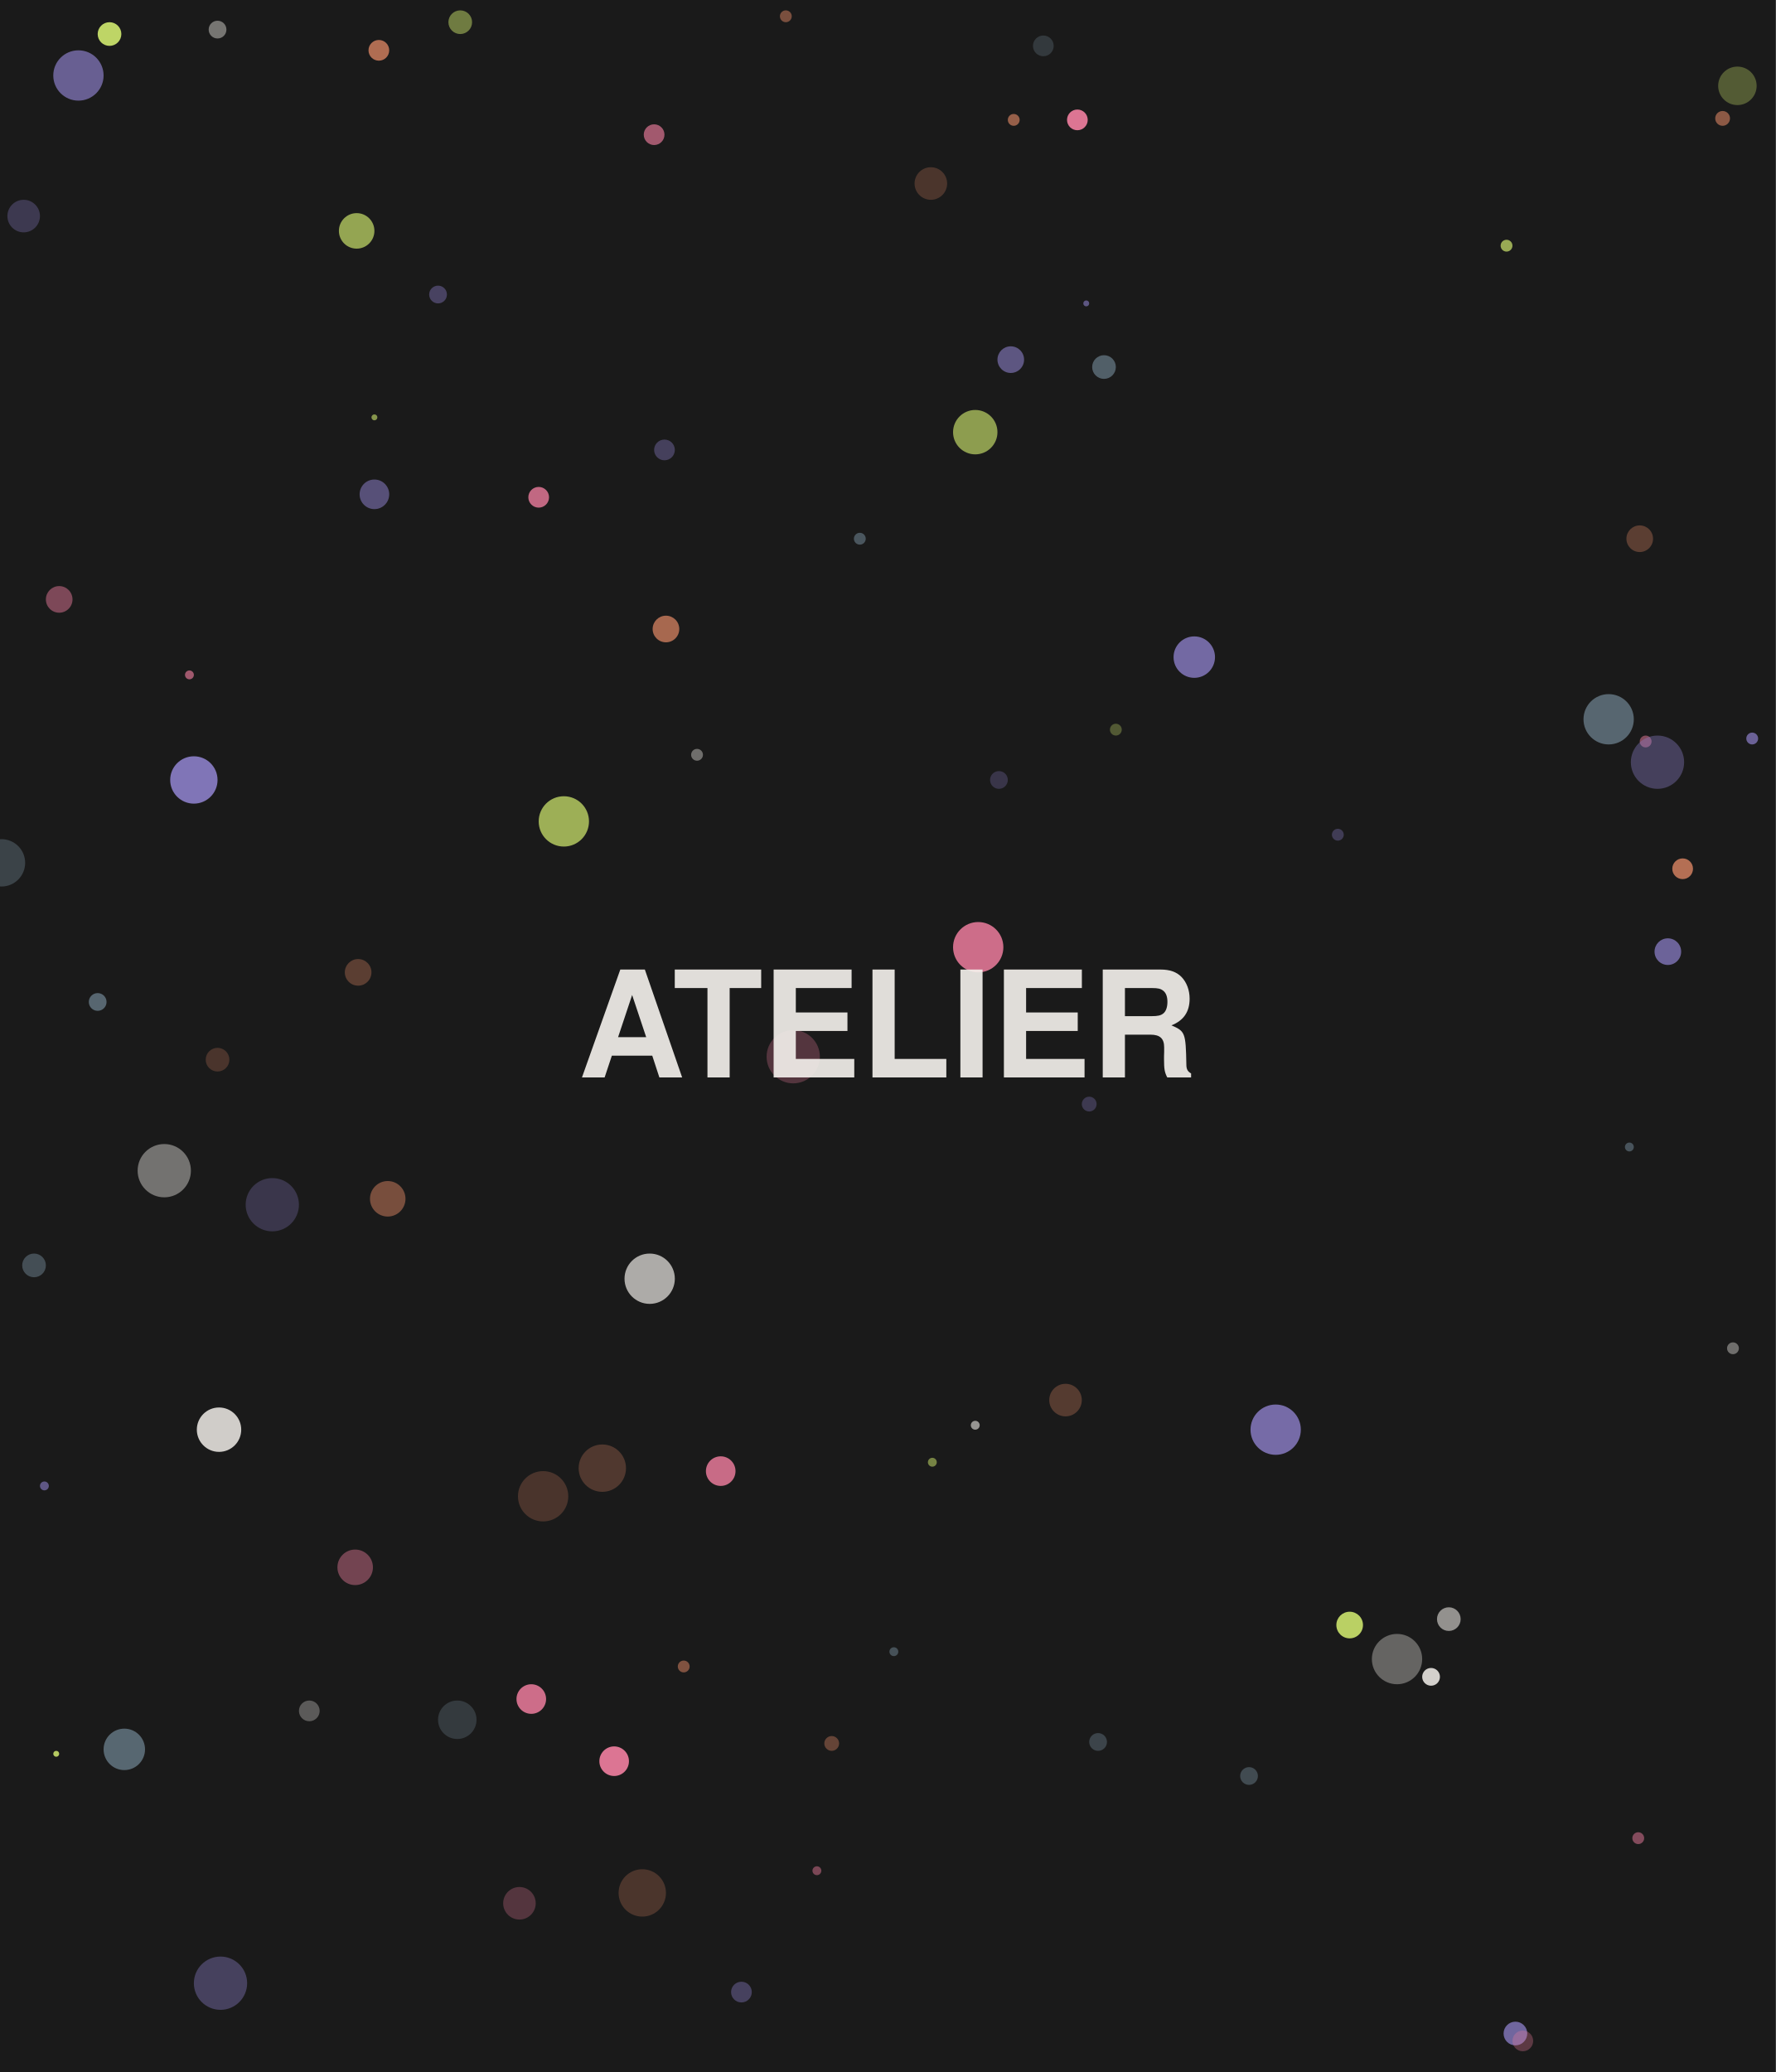
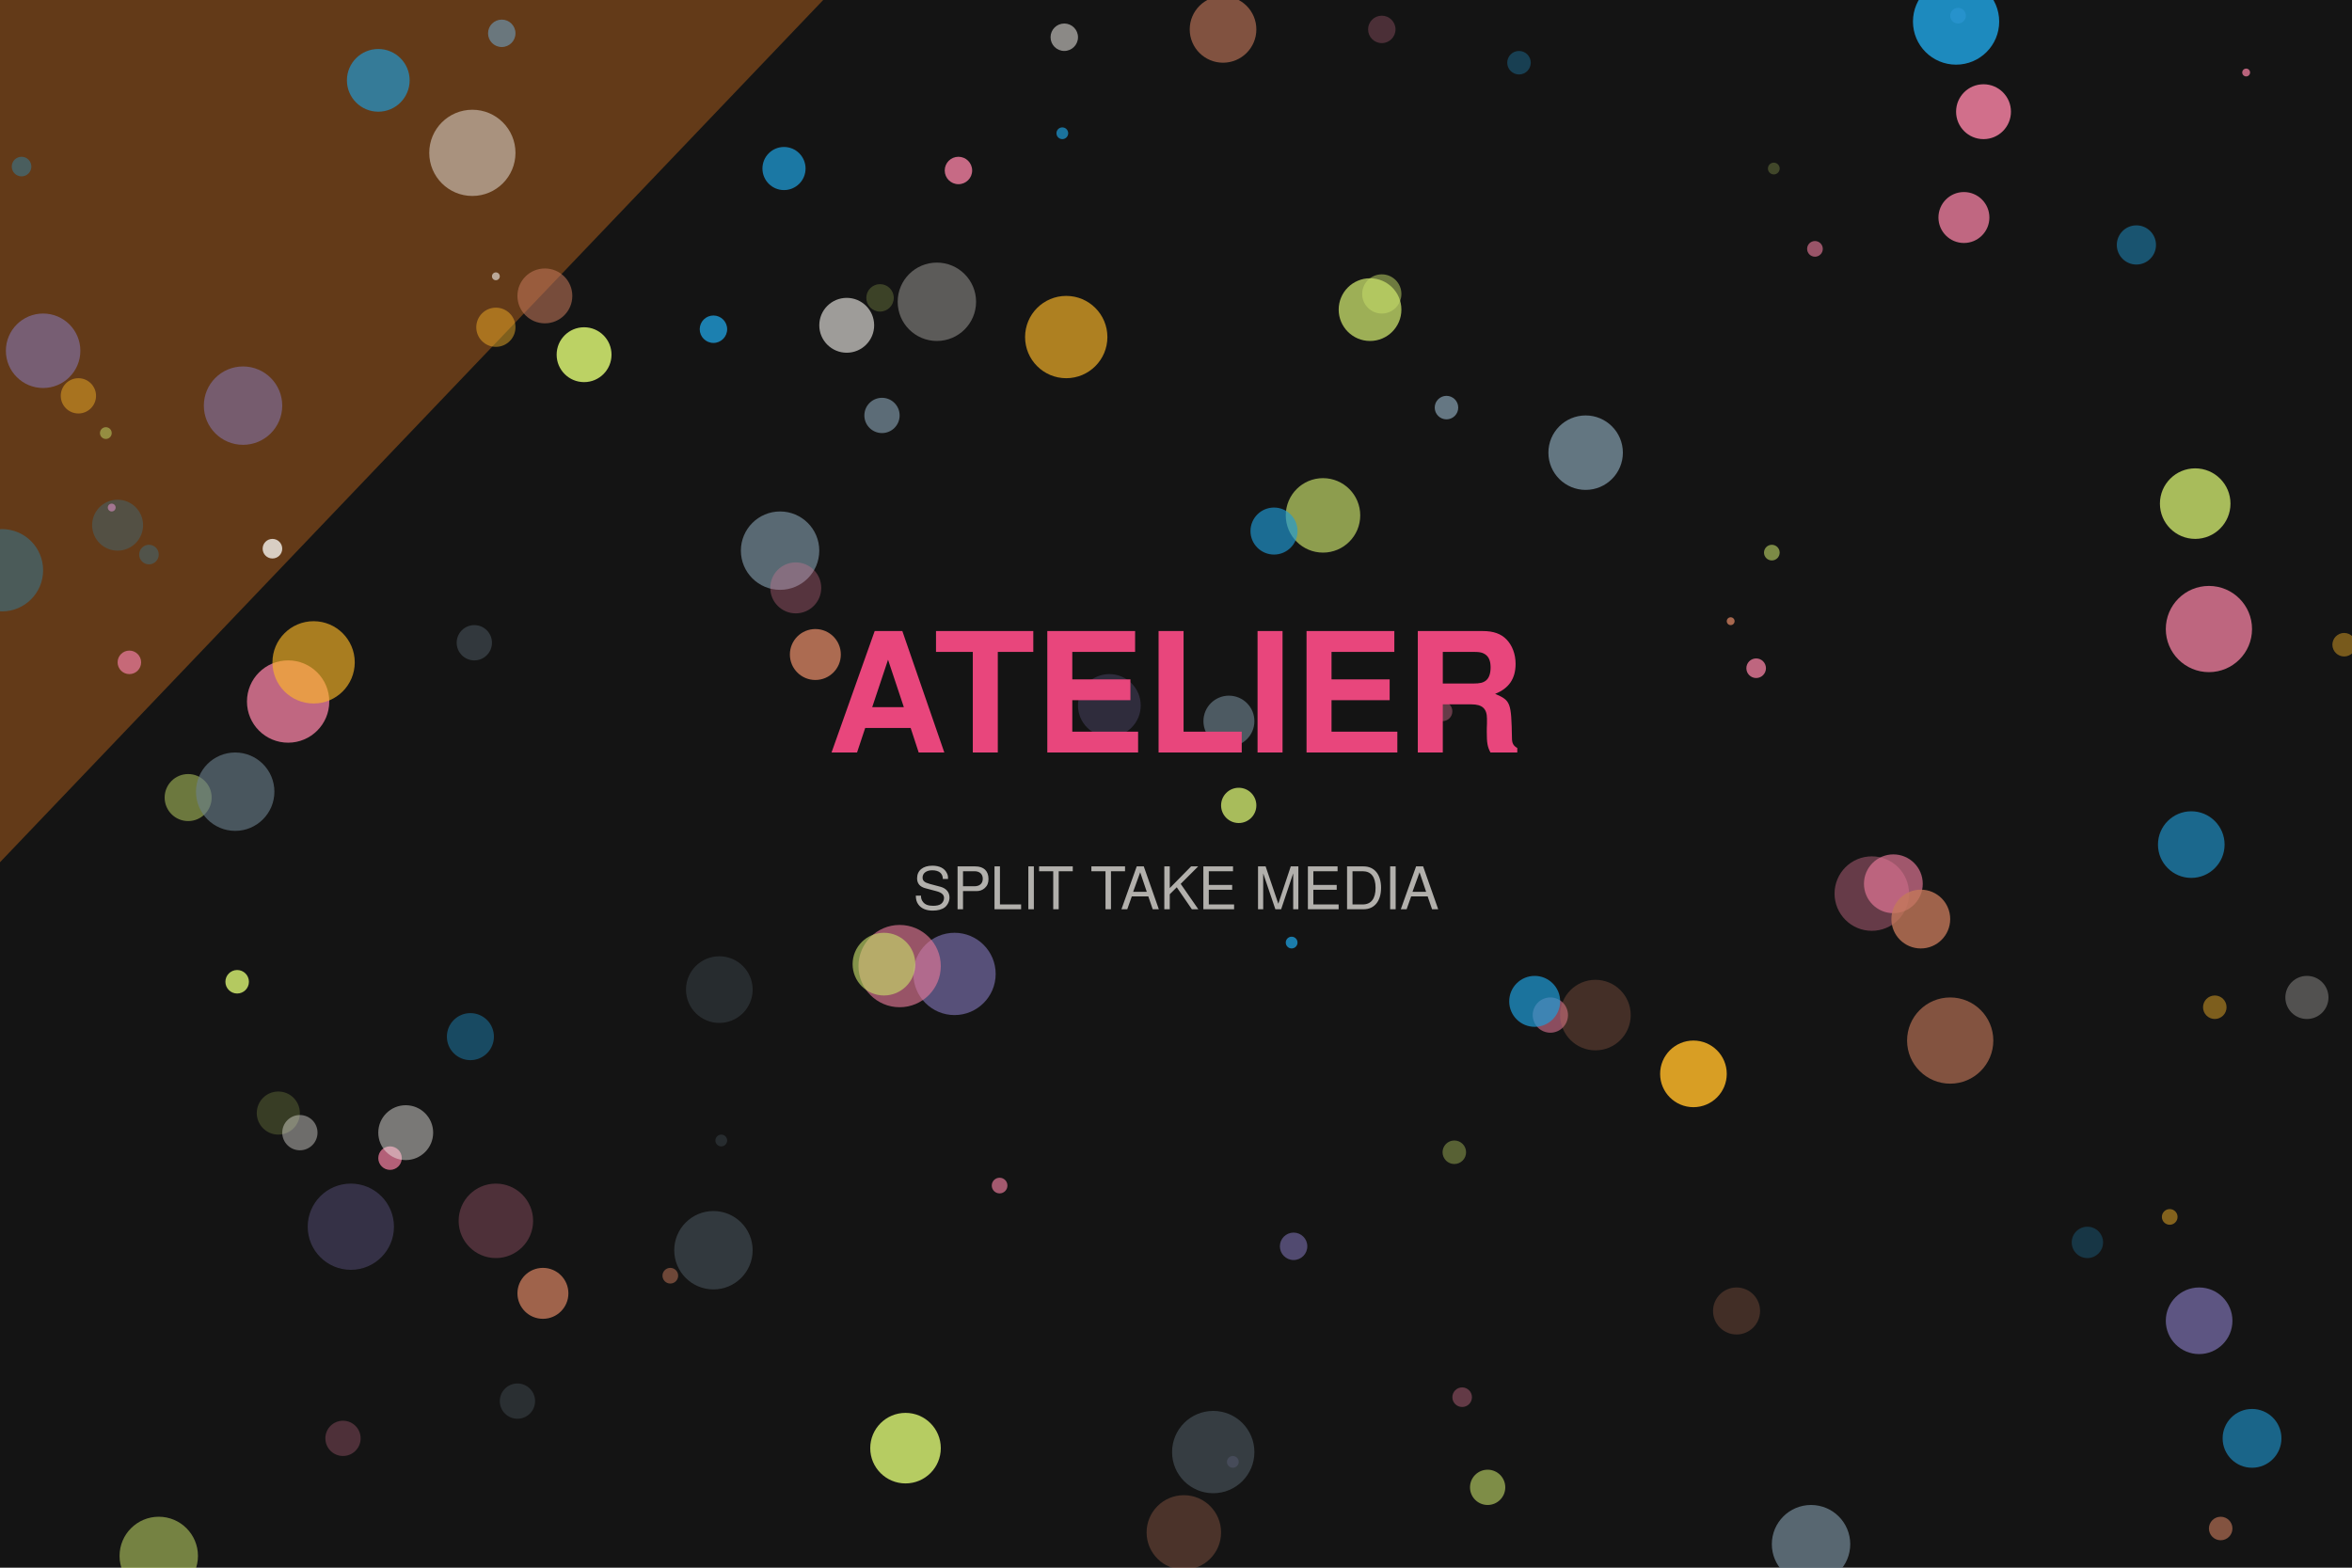
- <svg xmlns="http://www.w3.org/2000/svg" width="1200" height="1400" viewBox="0 0 1200 1400">
-   <rect width="100%" height="100%" fill="#1a1a1a" />
-   <circle cx="40" cy="405" r="9" fill="#E87A9A" opacity="0.48" />
-   <circle cx="256" cy="34" r="7" fill="#C4785A" opacity="0.88" />
-   <circle cx="241" cy="156" r="12" fill="#C8E06A" opacity="0.70" />
-   <circle cx="415" cy="1190" r="10" fill="#E87A9A" opacity="0.94" />
-   <circle cx="351" cy="1286" r="11" fill="#E87A9A" opacity="0.28" />
-   <circle cx="912" cy="1098" r="9" fill="#C8E06A" opacity="0.92" />
-   <circle cx="1164" cy="80" r="5" fill="#C4785A" opacity="0.67" />
-   <circle cx="253" cy="334" r="10" fill="#8B7EC8" opacity="0.54" />
-   <circle cx="147" cy="716" r="8" fill="#C4785A" opacity="0.28" />
-   <circle cx="944" cy="1121" r="17" fill="#F5F2ED" opacity="0.34" />
-   <circle cx="449" cy="304" r="7" fill="#8B7EC8" opacity="0.38" />
-   <circle cx="1101" cy="775" r="3" fill="#6B7F8C" opacity="0.57" />
-   <circle cx="434" cy="1279" r="16" fill="#C4785A" opacity="0.29" />
-   <circle cx="147" cy="20" r="6" fill="#F5F2ED" opacity="0.42" />
-   <circle cx="148" cy="966" r="15" fill="#F5F2ED" opacity="0.83" />
-   <circle cx="979" cy="1094" r="8" fill="#F5F2ED" opacity="0.55" />
-   <circle cx="53" cy="51" r="17" fill="#8B7EC8" opacity="0.69" />
-   <circle cx="38" cy="1185" r="2" fill="#C8E06A" opacity="0.89" />
-   <circle cx="407" cy="992" r="16" fill="#C4785A" opacity="0.32" />
-   <circle cx="1184" cy="499" r="4" fill="#8B7EC8" opacity="0.71" />
-   <circle cx="209" cy="1156" r="7" fill="#F5F2ED" opacity="0.30" />
-   <circle cx="23" cy="855" r="8" fill="#6B7F8C" opacity="0.52" />
-   <circle cx="1108" cy="364" r="9" fill="#C4785A" opacity="0.38" />
-   <circle cx="471" cy="510" r="4" fill="#F5F2ED" opacity="0.39" />
-   <circle cx="111" cy="791" r="18" fill="#F5F2ED" opacity="0.41" />
-   <circle cx="1087" cy="486" r="17" fill="#6B7F8C" opacity="0.75" />
-   <circle cx="16" cy="146" r="11" fill="#8B7EC8" opacity="0.31" />
-   <circle cx="462" cy="1126" r="4" fill="#C4785A" opacity="0.60" />
-   <circle cx="807" cy="444" r="14" fill="#8B7EC8" opacity="0.79" />
-   <circle cx="904" cy="564" r="4" fill="#8B7EC8" opacity="0.34" />
-   <circle cx="728" cy="81" r="7" fill="#E87A9A" opacity="0.94" />
-   <circle cx="359" cy="1148" r="10" fill="#E87A9A" opacity="0.87" />
-   <circle cx="536" cy="714" r="18" fill="#E87A9A" opacity="0.28" />
-   <circle cx="364" cy="336" r="7" fill="#E87A9A" opacity="0.81" />
-   <circle cx="629" cy="124" r="11" fill="#C4785A" opacity="0.29" />
-   <circle cx="683" cy="243" r="9" fill="#8B7EC8" opacity="0.59" />
-   <circle cx="754" cy="493" r="4" fill="#C8E06A" opacity="0.32" />
-   <circle cx="661" cy="640" r="17" fill="#E87A9A" opacity="0.87" />
-   <circle cx="1024" cy="1374" r="8" fill="#8B7EC8" opacity="0.76" />
-   <circle cx="309" cy="1162" r="13" fill="#6B7F8C" opacity="0.32" />
-   <circle cx="659" cy="292" r="15" fill="#C8E06A" opacity="0.66" />
-   <circle cx="450" cy="425" r="9" fill="#C4785A" opacity="0.83" />
-   <circle cx="742" cy="1177" r="6" fill="#6B7F8C" opacity="0.42" />
-   <circle cx="66" cy="677" r="6" fill="#6B7F8C" opacity="0.75" />
-   <circle cx="1" cy="583" r="16" fill="#6B7F8C" opacity="0.40" />
-   <circle cx="1137" cy="587" r="7" fill="#C4785A" opacity="0.90" />
-   <circle cx="604" cy="1116" r="3" fill="#6B7F8C" opacity="0.54" />
-   <circle cx="1112" cy="501" r="4" fill="#E87A9A" opacity="0.51" />
-   <circle cx="501" cy="1346" r="7" fill="#8B7EC8" opacity="0.39" />
-   <circle cx="240" cy="1059" r="12" fill="#E87A9A" opacity="0.43" />
-   <circle cx="659" cy="963" r="3" fill="#F5F2ED" opacity="0.57" />
-   <circle cx="552" cy="1264" r="3" fill="#E87A9A" opacity="0.47" />
-   <circle cx="1029" cy="1379" r="7" fill="#E87A9A" opacity="0.32" />
-   <circle cx="675" cy="527" r="6" fill="#8B7EC8" opacity="0.27" />
-   <circle cx="30" cy="1004" r="3" fill="#8B7EC8" opacity="0.61" />
-   <circle cx="562" cy="1178" r="5" fill="#C4785A" opacity="0.44" />
-   <circle cx="1018" cy="166" r="4" fill="#C8E06A" opacity="0.73" />
-   <circle cx="844" cy="1200" r="6" fill="#6B7F8C" opacity="0.48" />
-   <circle cx="1174" cy="58" r="13" fill="#C8E06A" opacity="0.33" />
-   <circle cx="531" cy="11" r="4" fill="#C4785A" opacity="0.57" />
-   <circle cx="184" cy="814" r="18" fill="#8B7EC8" opacity="0.28" />
-   <circle cx="581" cy="364" r="4" fill="#6B7F8C" opacity="0.60" />
-   <circle cx="746" cy="248" r="8" fill="#6B7F8C" opacity="0.68" />
-   <circle cx="442" cy="91" r="7" fill="#E87A9A" opacity="0.66" />
-   <circle cx="1127" cy="643" r="9" fill="#8B7EC8" opacity="0.73" />
-   <circle cx="242" cy="657" r="9" fill="#C4785A" opacity="0.38" />
-   <circle cx="367" cy="1011" r="17" fill="#C4785A" opacity="0.28" />
-   <circle cx="1120" cy="515" r="18" fill="#8B7EC8" opacity="0.38" />
-   <circle cx="967" cy="1133" r="6" fill="#F5F2ED" opacity="0.84" />
-   <circle cx="84" cy="1182" r="14" fill="#6B7F8C" opacity="0.76" />
-   <circle cx="311" cy="15" r="8" fill="#C8E06A" opacity="0.49" />
-   <circle cx="296" cy="199" r="6" fill="#8B7EC8" opacity="0.41" />
-   <circle cx="439" cy="864" r="17" fill="#F5F2ED" opacity="0.67" />
-   <circle cx="149" cy="1340" r="18" fill="#8B7EC8" opacity="0.39" />
-   <circle cx="1171" cy="911" r="4" fill="#F5F2ED" opacity="0.39" />
-   <circle cx="630" cy="988" r="3" fill="#C8E06A" opacity="0.53" />
-   <circle cx="381" cy="555" r="17" fill="#C8E06A" opacity="0.75" />
-   <circle cx="734" cy="205" r="2" fill="#8B7EC8" opacity="0.60" />
-   <circle cx="262" cy="810" r="12" fill="#C4785A" opacity="0.55" />
-   <circle cx="685" cy="81" r="4" fill="#C4785A" opacity="0.73" />
-   <circle cx="736" cy="746" r="5" fill="#8B7EC8" opacity="0.31" />
-   <circle cx="862" cy="966" r="17" fill="#8B7EC8" opacity="0.81" />
-   <circle cx="720" cy="946" r="11" fill="#C4785A" opacity="0.35" />
-   <circle cx="253" cy="282" r="2" fill="#C8E06A" opacity="0.62" />
-   <circle cx="1107" cy="1242" r="4" fill="#E87A9A" opacity="0.51" />
-   <circle cx="705" cy="31" r="7" fill="#6B7F8C" opacity="0.31" />
-   <circle cx="487" cy="994" r="10" fill="#E87A9A" opacity="0.84" />
-   <circle cx="74" cy="23" r="8" fill="#C8E06A" opacity="0.94" />
-   <circle cx="131" cy="527" r="16" fill="#8B7EC8" opacity="0.90" />
-   <circle cx="128" cy="456" r="3" fill="#E87A9A" opacity="0.65" />
-   <text x="50%" y="52%" text-anchor="middle" fill="#F5F2ED" font-family="Arial Black, Helvetica, sans-serif" font-size="100" font-weight="800" opacity="0.9">ATELIER</text>
+ <svg xmlns="http://www.w3.org/2000/svg" width="1200" height="800" viewBox="0 0 1200 800">
+   <rect width="100%" height="100%" fill="#141414" />
+   <polygon points="0,0 420.0,0 0,440" fill="#F5821F" opacity="0.35" />
+   <circle cx="40" cy="202" r="9" fill="#FDB827" opacity="0.45" />
+   <circle cx="256" cy="17" r="7" fill="#6B7F8C" opacity="0.87" />
+   <circle cx="241" cy="78" r="22" fill="#F5F2ED" opacity="0.48" />
+   <circle cx="124" cy="207" r="20" fill="#8B7EC8" opacity="0.49" />
+   <circle cx="660" cy="636" r="7" fill="#8B7EC8" opacity="0.51" />
+   <circle cx="955" cy="456" r="19" fill="#E87A9A" opacity="0.39" />
+   <circle cx="368" cy="582" r="3" fill="#6B7F8C" opacity="0.23" />
+   <circle cx="253" cy="167" r="10" fill="#FDB827" opacity="0.46" />
+   <circle cx="147" cy="358" r="21" fill="#E87A9A" opacity="0.81" />
+   <circle cx="193" cy="41" r="16" fill="#1E9BD7" opacity="0.67" />
+   <circle cx="449" cy="152" r="7" fill="#C8E06A" opacity="0.23" />
+   <circle cx="775" cy="32" r="6" fill="#1E9BD7" opacity="0.32" />
+   <circle cx="905" cy="86" r="3" fill="#C8E06A" opacity="0.25" />
+   <circle cx="264" cy="715" r="9" fill="#6B7F8C" opacity="0.25" />
+   <circle cx="1149" cy="734" r="15" fill="#1E9BD7" opacity="0.60" />
+   <circle cx="883" cy="317" r="2" fill="#C4785A" opacity="0.84" />
+   <circle cx="995" cy="531" r="22" fill="#C4785A" opacity="0.63" />
+   <circle cx="57" cy="259" r="2" fill="#E87A9A" opacity="0.78" />
+   <circle cx="926" cy="127" r="4" fill="#E87A9A" opacity="0.63" />
+   <circle cx="179" cy="626" r="22" fill="#8B7EC8" opacity="0.28" />
+   <circle cx="342" cy="651" r="4" fill="#C4785A" opacity="0.51" />
+   <circle cx="432" cy="166" r="14" fill="#F5F2ED" opacity="0.61" />
+   <circle cx="489" cy="87" r="7" fill="#E87A9A" opacity="0.84" />
+   <circle cx="510" cy="605" r="4" fill="#E87A9A" opacity="0.67" />
+   <circle cx="791" cy="518" r="9" fill="#E87A9A" opacity="0.56" />
+   <circle cx="999" cy="8" r="4" fill="#8B7EC8" opacity="0.62" />
+   <circle cx="809" cy="231" r="19" fill="#6B7F8C" opacity="0.91" />
+   <circle cx="1012" cy="57" r="14" fill="#E87A9A" opacity="0.89" />
+   <circle cx="904" cy="282" r="4" fill="#C8E06A" opacity="0.58" />
+   <circle cx="81" cy="794" r="20" fill="#C8E06A" opacity="0.54" />
+   <circle cx="22" cy="179" r="19" fill="#8B7EC8" opacity="0.52" />
+   <circle cx="60" cy="268" r="13" fill="#1E9BD7" opacity="0.23" />
+   <circle cx="364" cy="168" r="7" fill="#1E9BD7" opacity="0.80" />
+   <circle cx="629" cy="746" r="3" fill="#8B7EC8" opacity="0.21" />
+   <circle cx="896" cy="341" r="5" fill="#E87A9A" opacity="0.80" />
+   <circle cx="1002" cy="111" r="13" fill="#E87A9A" opacity="0.81" />
+   <circle cx="139" cy="280" r="5" fill="#F5F2ED" opacity="0.80" />
+   <circle cx="966" cy="451" r="15" fill="#E87A9A" opacity="0.66" />
+   <circle cx="478" cy="154" r="20" fill="#F5F2ED" opacity="0.32" />
+   <circle cx="1196" cy="329" r="6" fill="#FDB827" opacity="0.43" />
+   <circle cx="450" cy="212" r="9" fill="#6B7F8C" opacity="0.82" />
+   <circle cx="742" cy="588" r="6" fill="#C8E06A" opacity="0.38" />
+   <circle cx="66" cy="338" r="6" fill="#E87A9A" opacity="0.74" />
+   <circle cx="1" cy="291" r="21" fill="#1E9BD7" opacity="0.34" />
+   <circle cx="142" cy="568" r="11" fill="#C8E06A" opacity="0.20" />
+   <circle cx="604" cy="782" r="19" fill="#C4785A" opacity="0.31" />
+   <circle cx="253" cy="623" r="19" fill="#E87A9A" opacity="0.27" />
+   <circle cx="759" cy="759" r="9" fill="#C8E06A" opacity="0.59" />
+   <circle cx="240" cy="529" r="12" fill="#1E9BD7" opacity="0.40" />
+   <circle cx="659" cy="481" r="3" fill="#1E9BD7" opacity="0.78" />
+   <circle cx="96" cy="407" r="12" fill="#C8E06A" opacity="0.49" />
+   <circle cx="675" cy="263" r="19" fill="#C8E06A" opacity="0.67" />
+   <circle cx="624" cy="15" r="17" fill="#C4785A" opacity="0.62" />
+   <circle cx="398" cy="281" r="20" fill="#6B7F8C" opacity="0.79" />
+   <circle cx="76" cy="283" r="5" fill="#1E9BD7" opacity="0.26" />
+   <circle cx="160" cy="338" r="21" fill="#FDB827" opacity="0.64" />
+   <circle cx="416" cy="334" r="13" fill="#C4785A" opacity="0.86" />
+   <circle cx="736" cy="363" r="5" fill="#E87A9A" opacity="0.39" />
+   <circle cx="11" cy="85" r="5" fill="#1E9BD7" opacity="0.37" />
+   <circle cx="814" cy="518" r="18" fill="#C4785A" opacity="0.27" />
+   <circle cx="364" cy="638" r="20" fill="#6B7F8C" opacity="0.35" />
+   <circle cx="746" cy="713" r="5" fill="#E87A9A" opacity="0.37" />
+   <circle cx="54" cy="221" r="3" fill="#C8E06A" opacity="0.50" />
+   <circle cx="1127" cy="321" r="22" fill="#E87A9A" opacity="0.80" />
+   <circle cx="242" cy="328" r="9" fill="#6B7F8C" opacity="0.34" />
+   <circle cx="367" cy="505" r="17" fill="#6B7F8C" opacity="0.23" />
+   <circle cx="1120" cy="257" r="18" fill="#C8E06A" opacity="0.82" />
+   <circle cx="1133" cy="780" r="6" fill="#C4785A" opacity="0.63" />
+   <circle cx="462" cy="739" r="18" fill="#C8E06A" opacity="0.90" />
+   <circle cx="406" cy="300" r="13" fill="#E87A9A" opacity="0.31" />
+   <circle cx="199" cy="591" r="6" fill="#E87A9A" opacity="0.75" />
+   <circle cx="864" cy="548" r="17" fill="#FDB827" opacity="0.84" />
+   <circle cx="1065" cy="634" r="8" fill="#1E9BD7" opacity="0.25" />
+   <circle cx="400" cy="86" r="11" fill="#1E9BD7" opacity="0.74" />
+   <circle cx="632" cy="411" r="9" fill="#C8E06A" opacity="0.82" />
+   <circle cx="1177" cy="509" r="11" fill="#F5F2ED" opacity="0.28" />
+   <circle cx="1130" cy="514" r="6" fill="#FDB827" opacity="0.45" />
+   <circle cx="886" cy="669" r="12" fill="#C4785A" opacity="0.26" />
+   <circle cx="627" cy="368" r="13" fill="#6B7F8C" opacity="0.65" />
+   <circle cx="1118" cy="431" r="17" fill="#1E9BD7" opacity="0.62" />
+   <circle cx="566" cy="360" r="16" fill="#8B7EC8" opacity="0.23" />
+   <circle cx="253" cy="141" r="2" fill="#F5F2ED" opacity="0.60" />
+   <circle cx="1107" cy="621" r="4" fill="#FDB827" opacity="0.48" />
+   <circle cx="705" cy="15" r="7" fill="#E87A9A" opacity="0.26" />
+   <circle cx="487" cy="497" r="21" fill="#8B7EC8" opacity="0.56" />
+   <circle cx="1146" cy="37" r="2" fill="#E87A9A" opacity="0.78" />
+   <circle cx="619" cy="741" r="21" fill="#6B7F8C" opacity="0.39" />
+   <circle cx="924" cy="788" r="20" fill="#6B7F8C" opacity="0.78" />
+   <circle cx="120" cy="404" r="20" fill="#6B7F8C" opacity="0.61" />
+   <circle cx="738" cy="208" r="6" fill="#6B7F8C" opacity="0.92" />
+   <circle cx="980" cy="469" r="15" fill="#C4785A" opacity="0.79" />
+   <circle cx="544" cy="172" r="21" fill="#FDB827" opacity="0.66" />
+   <circle cx="542" cy="68" r="3" fill="#1E9BD7" opacity="0.70" />
+   <circle cx="153" cy="578" r="9" fill="#F5F2ED" opacity="0.40" />
+   <circle cx="998" cy="11" r="22" fill="#1E9BD7" opacity="0.87" />
+   <circle cx="699" cy="158" r="16" fill="#C8E06A" opacity="0.76" />
+   <circle cx="783" cy="511" r="13" fill="#1E9BD7" opacity="0.70" />
+   <circle cx="1090" cy="125" r="10" fill="#1E9BD7" opacity="0.47" />
+   <circle cx="175" cy="734" r="9" fill="#E87A9A" opacity="0.27" />
+   <circle cx="459" cy="493" r="21" fill="#E87A9A" opacity="0.62" />
+   <circle cx="207" cy="578" r="14" fill="#F5F2ED" opacity="0.45" />
+   <circle cx="543" cy="19" r="7" fill="#F5F2ED" opacity="0.53" />
+   <circle cx="298" cy="181" r="14" fill="#C8E06A" opacity="0.93" />
+   <circle cx="278" cy="151" r="14" fill="#C4785A" opacity="0.56" />
+   <circle cx="705" cy="150" r="10" fill="#C8E06A" opacity="0.50" />
+   <circle cx="1122" cy="674" r="17" fill="#8B7EC8" opacity="0.61" />
+   <circle cx="277" cy="660" r="13" fill="#C4785A" opacity="0.79" />
+   <circle cx="451" cy="492" r="16" fill="#C8E06A" opacity="0.62" />
+   <circle cx="121" cy="501" r="6" fill="#C8E06A" opacity="0.89" />
+   <circle cx="650" cy="271" r="12" fill="#1E9BD7" opacity="0.65" />
+   <text x="50%" y="48%" text-anchor="middle" fill="#E8467C" font-family="Arial Black, Helvetica, sans-serif" font-size="85" font-weight="800">ATELIER</text>
+   <text x="50%" y="58%" text-anchor="middle" fill="#F5F2ED" font-family="Helvetica, Arial, sans-serif" font-size="30" opacity="0.7">SPLIT TAKE MEDIA</text>
</svg>
